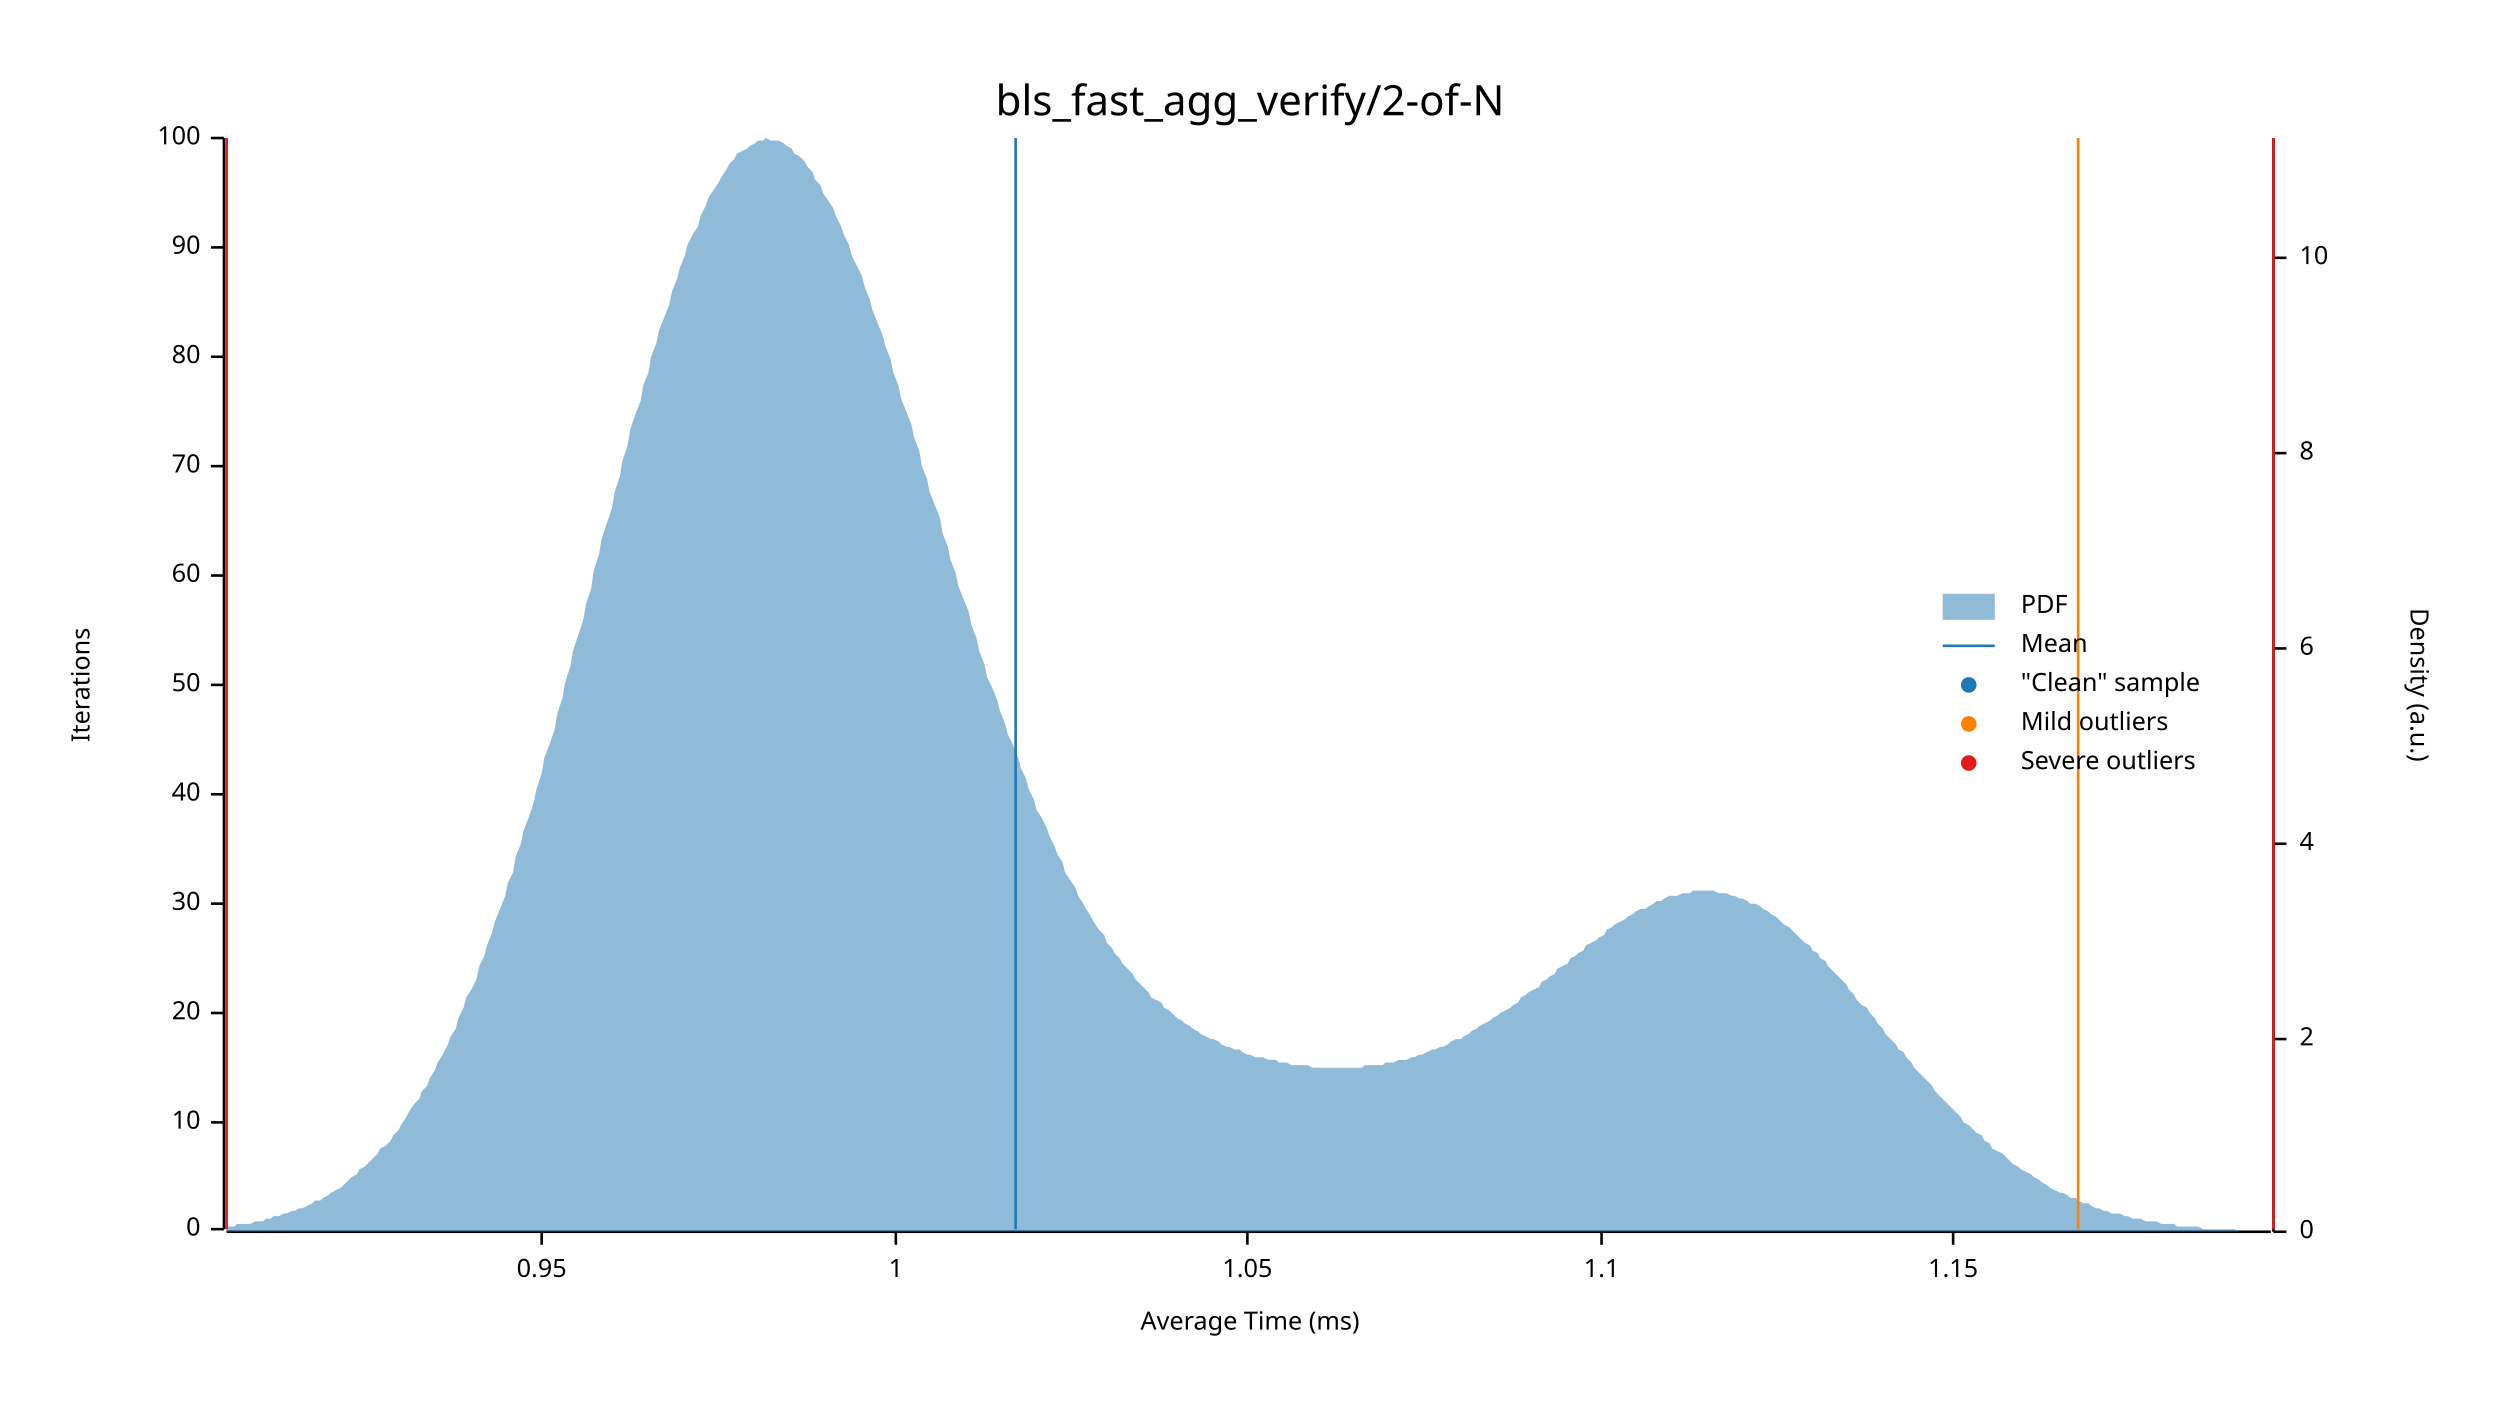
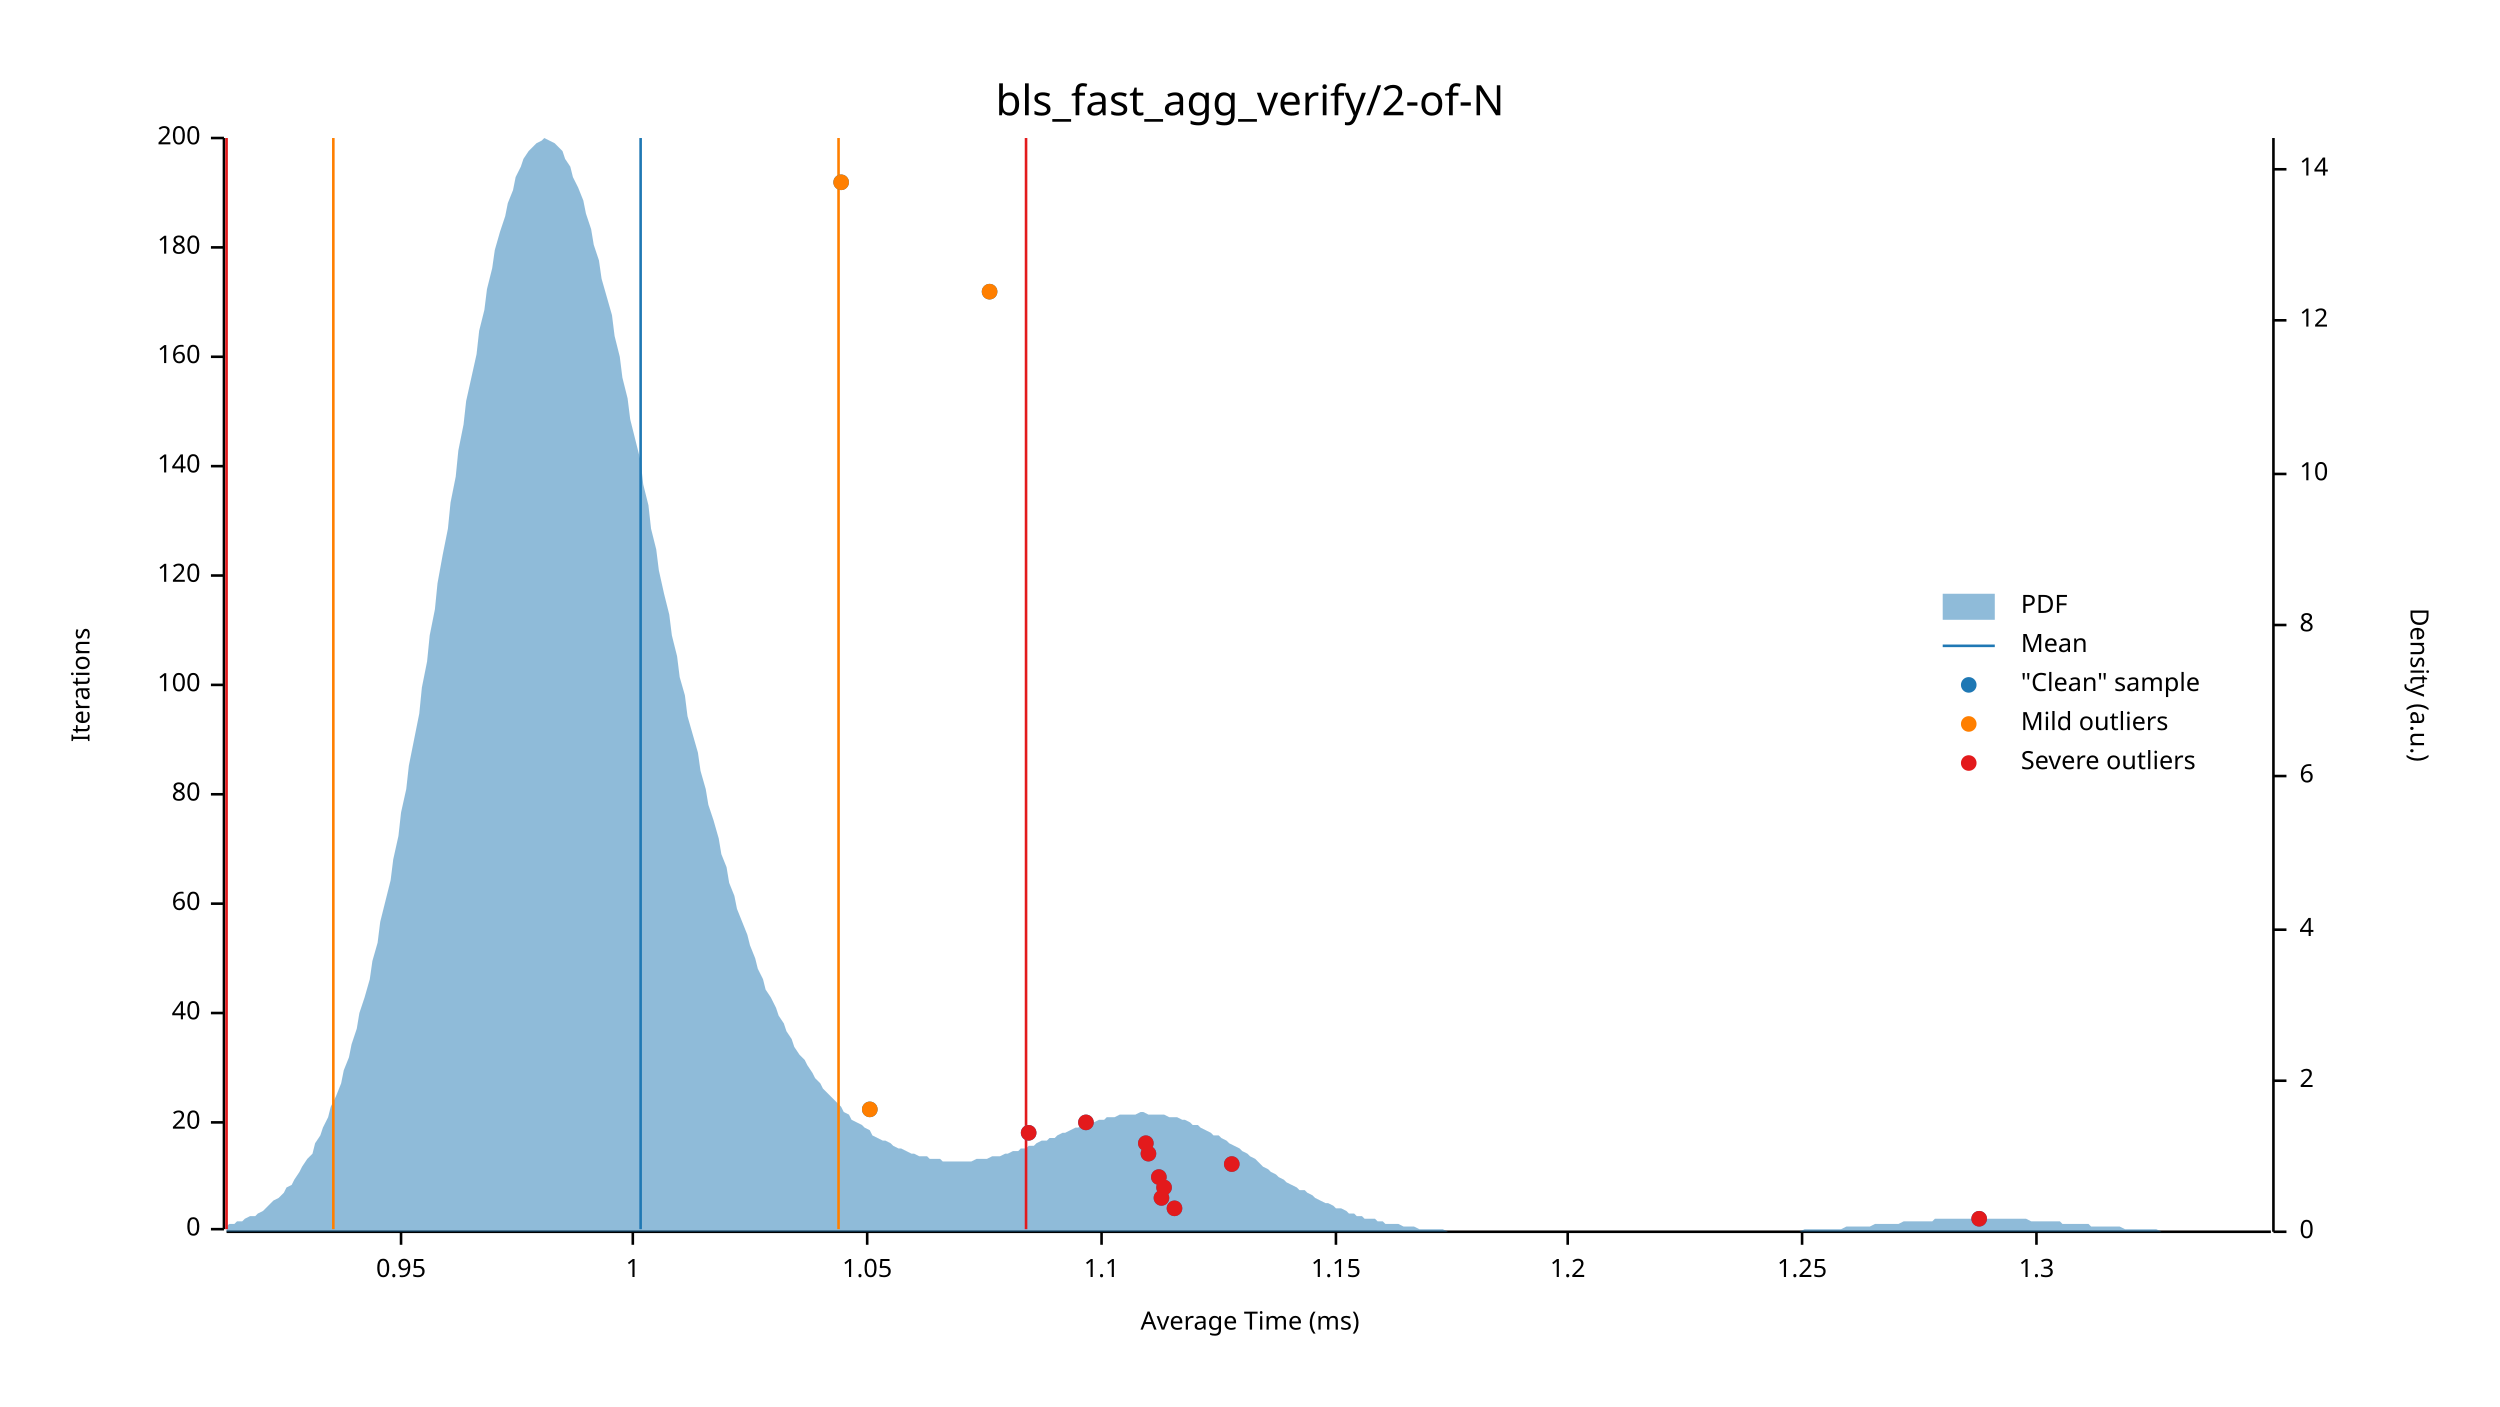
<svg xmlns="http://www.w3.org/2000/svg" width="960" height="540" viewBox="0 0 960 540">
  <text x="480" y="32" dy="0.76em" text-anchor="middle" font-family="sans-serif" font-size="16.129" opacity="1" fill="#000000">
bls_fast_agg_verify/2-of-N
</text>
  <text x="27" y="263" dy="0.76em" text-anchor="middle" font-family="sans-serif" font-size="9.677" opacity="1" fill="#000000" transform="rotate(270, 27, 263)">
Iterations
</text>
  <text x="480" y="513" dy="-0.5ex" text-anchor="middle" font-family="sans-serif" font-size="9.677" opacity="1" fill="#000000">
Average Time (ms)
</text>
  <polyline fill="none" opacity="1" stroke="#000000" stroke-width="1" points="86,53 86,472 " />
  <text x="77" y="472" dy="0.5ex" text-anchor="end" font-family="sans-serif" font-size="9.677" opacity="1" fill="#000000">
0
</text>
  <polyline fill="none" opacity="1" stroke="#000000" stroke-width="1" points="81,472 86,472 " />
  <text x="77" y="431" dy="0.5ex" text-anchor="end" font-family="sans-serif" font-size="9.677" opacity="1" fill="#000000">
- 10
+ 20
</text>
  <polyline fill="none" opacity="1" stroke="#000000" stroke-width="1" points="81,431 86,431 " />
  <text x="77" y="389" dy="0.5ex" text-anchor="end" font-family="sans-serif" font-size="9.677" opacity="1" fill="#000000">
- 20
+ 40
</text>
  <polyline fill="none" opacity="1" stroke="#000000" stroke-width="1" points="81,389 86,389 " />
  <text x="77" y="347" dy="0.5ex" text-anchor="end" font-family="sans-serif" font-size="9.677" opacity="1" fill="#000000">
- 30
+ 60
</text>
  <polyline fill="none" opacity="1" stroke="#000000" stroke-width="1" points="81,347 86,347 " />
  <text x="77" y="305" dy="0.5ex" text-anchor="end" font-family="sans-serif" font-size="9.677" opacity="1" fill="#000000">
- 40
+ 80
</text>
  <polyline fill="none" opacity="1" stroke="#000000" stroke-width="1" points="81,305 86,305 " />
  <text x="77" y="263" dy="0.5ex" text-anchor="end" font-family="sans-serif" font-size="9.677" opacity="1" fill="#000000">
- 50
+ 100
</text>
  <polyline fill="none" opacity="1" stroke="#000000" stroke-width="1" points="81,263 86,263 " />
  <text x="77" y="221" dy="0.5ex" text-anchor="end" font-family="sans-serif" font-size="9.677" opacity="1" fill="#000000">
- 60
+ 120
</text>
  <polyline fill="none" opacity="1" stroke="#000000" stroke-width="1" points="81,221 86,221 " />
  <text x="77" y="179" dy="0.5ex" text-anchor="end" font-family="sans-serif" font-size="9.677" opacity="1" fill="#000000">
- 70
+ 140
</text>
  <polyline fill="none" opacity="1" stroke="#000000" stroke-width="1" points="81,179 86,179 " />
  <text x="77" y="137" dy="0.5ex" text-anchor="end" font-family="sans-serif" font-size="9.677" opacity="1" fill="#000000">
- 80
+ 160
</text>
  <polyline fill="none" opacity="1" stroke="#000000" stroke-width="1" points="81,137 86,137 " />
  <text x="77" y="95" dy="0.5ex" text-anchor="end" font-family="sans-serif" font-size="9.677" opacity="1" fill="#000000">
- 90
+ 180
</text>
  <polyline fill="none" opacity="1" stroke="#000000" stroke-width="1" points="81,95 86,95 " />
  <text x="77" y="53" dy="0.5ex" text-anchor="end" font-family="sans-serif" font-size="9.677" opacity="1" fill="#000000">
- 100
+ 200
</text>
  <polyline fill="none" opacity="1" stroke="#000000" stroke-width="1" points="81,53 86,53 " />
  <polyline fill="none" opacity="1" stroke="#000000" stroke-width="1" points="87,473 872,473 " />
-   <text x="208" y="483" dy="0.76em" text-anchor="middle" font-family="sans-serif" font-size="9.677" opacity="1" fill="#000000">
+   <text x="154" y="483" dy="0.76em" text-anchor="middle" font-family="sans-serif" font-size="9.677" opacity="1" fill="#000000">
0.95
</text>
-   <polyline fill="none" opacity="1" stroke="#000000" stroke-width="1" points="208,473 208,478 " />
-   <text x="344" y="483" dy="0.76em" text-anchor="middle" font-family="sans-serif" font-size="9.677" opacity="1" fill="#000000">
+   <polyline fill="none" opacity="1" stroke="#000000" stroke-width="1" points="154,473 154,478 " />
+   <text x="243" y="483" dy="0.76em" text-anchor="middle" font-family="sans-serif" font-size="9.677" opacity="1" fill="#000000">
1
</text>
-   <polyline fill="none" opacity="1" stroke="#000000" stroke-width="1" points="344,473 344,478 " />
-   <text x="479" y="483" dy="0.76em" text-anchor="middle" font-family="sans-serif" font-size="9.677" opacity="1" fill="#000000">
+   <polyline fill="none" opacity="1" stroke="#000000" stroke-width="1" points="243,473 243,478 " />
+   <text x="333" y="483" dy="0.76em" text-anchor="middle" font-family="sans-serif" font-size="9.677" opacity="1" fill="#000000">
1.05
</text>
-   <polyline fill="none" opacity="1" stroke="#000000" stroke-width="1" points="479,473 479,478 " />
-   <text x="615" y="483" dy="0.76em" text-anchor="middle" font-family="sans-serif" font-size="9.677" opacity="1" fill="#000000">
+   <polyline fill="none" opacity="1" stroke="#000000" stroke-width="1" points="333,473 333,478 " />
+   <text x="423" y="483" dy="0.76em" text-anchor="middle" font-family="sans-serif" font-size="9.677" opacity="1" fill="#000000">
1.1
</text>
-   <polyline fill="none" opacity="1" stroke="#000000" stroke-width="1" points="615,473 615,478 " />
-   <text x="750" y="483" dy="0.76em" text-anchor="middle" font-family="sans-serif" font-size="9.677" opacity="1" fill="#000000">
+   <polyline fill="none" opacity="1" stroke="#000000" stroke-width="1" points="423,473 423,478 " />
+   <text x="513" y="483" dy="0.76em" text-anchor="middle" font-family="sans-serif" font-size="9.677" opacity="1" fill="#000000">
1.15
</text>
-   <polyline fill="none" opacity="1" stroke="#000000" stroke-width="1" points="750,473 750,478 " />
+   <polyline fill="none" opacity="1" stroke="#000000" stroke-width="1" points="513,473 513,478 " />
+   <text x="602" y="483" dy="0.76em" text-anchor="middle" font-family="sans-serif" font-size="9.677" opacity="1" fill="#000000">
+ 1.2
+ </text>
+   <polyline fill="none" opacity="1" stroke="#000000" stroke-width="1" points="602,473 602,478 " />
+   <text x="692" y="483" dy="0.76em" text-anchor="middle" font-family="sans-serif" font-size="9.677" opacity="1" fill="#000000">
+ 1.25
+ </text>
+   <polyline fill="none" opacity="1" stroke="#000000" stroke-width="1" points="692,473 692,478 " />
+   <text x="782" y="483" dy="0.76em" text-anchor="middle" font-family="sans-serif" font-size="9.677" opacity="1" fill="#000000">
+ 1.3
+ </text>
+   <polyline fill="none" opacity="1" stroke="#000000" stroke-width="1" points="782,473 782,478 " />
  <text x="933" y="263" dy="0.76em" text-anchor="middle" font-family="sans-serif" font-size="9.677" opacity="1" fill="#000000" transform="rotate(90, 933, 263)">
Density (a.u.)
</text>
  <polyline fill="none" opacity="1" stroke="#000000" stroke-width="1" points="873,53 873,473 " />
  <text x="883" y="473" dy="0.5ex" text-anchor="start" font-family="sans-serif" font-size="9.677" opacity="1" fill="#000000">
0
</text>
  <polyline fill="none" opacity="1" stroke="#000000" stroke-width="1" points="873,473 878,473 " />
-   <text x="883" y="399" dy="0.5ex" text-anchor="start" font-family="sans-serif" font-size="9.677" opacity="1" fill="#000000">
+   <text x="883" y="415" dy="0.5ex" text-anchor="start" font-family="sans-serif" font-size="9.677" opacity="1" fill="#000000">
2
</text>
-   <polyline fill="none" opacity="1" stroke="#000000" stroke-width="1" points="873,399 878,399 " />
-   <text x="883" y="324" dy="0.5ex" text-anchor="start" font-family="sans-serif" font-size="9.677" opacity="1" fill="#000000">
+   <polyline fill="none" opacity="1" stroke="#000000" stroke-width="1" points="873,415 878,415 " />
+   <text x="883" y="357" dy="0.5ex" text-anchor="start" font-family="sans-serif" font-size="9.677" opacity="1" fill="#000000">
4
</text>
-   <polyline fill="none" opacity="1" stroke="#000000" stroke-width="1" points="873,324 878,324 " />
-   <text x="883" y="249" dy="0.5ex" text-anchor="start" font-family="sans-serif" font-size="9.677" opacity="1" fill="#000000">
+   <polyline fill="none" opacity="1" stroke="#000000" stroke-width="1" points="873,357 878,357 " />
+   <text x="883" y="298" dy="0.5ex" text-anchor="start" font-family="sans-serif" font-size="9.677" opacity="1" fill="#000000">
6
</text>
-   <polyline fill="none" opacity="1" stroke="#000000" stroke-width="1" points="873,249 878,249 " />
-   <text x="883" y="174" dy="0.5ex" text-anchor="start" font-family="sans-serif" font-size="9.677" opacity="1" fill="#000000">
+   <polyline fill="none" opacity="1" stroke="#000000" stroke-width="1" points="873,298 878,298 " />
+   <text x="883" y="240" dy="0.5ex" text-anchor="start" font-family="sans-serif" font-size="9.677" opacity="1" fill="#000000">
8
</text>
-   <polyline fill="none" opacity="1" stroke="#000000" stroke-width="1" points="873,174 878,174 " />
-   <text x="883" y="99" dy="0.5ex" text-anchor="start" font-family="sans-serif" font-size="9.677" opacity="1" fill="#000000">
+   <polyline fill="none" opacity="1" stroke="#000000" stroke-width="1" points="873,240 878,240 " />
+   <text x="883" y="182" dy="0.5ex" text-anchor="start" font-family="sans-serif" font-size="9.677" opacity="1" fill="#000000">
10
</text>
-   <polyline fill="none" opacity="1" stroke="#000000" stroke-width="1" points="873,99 878,99 " />
-   <polygon opacity="0.5" fill="#1F78B4" points="87,471 88,471 90,471 91,470 93,470 94,470 96,470 98,469 99,469 101,469 102,468 104,468 105,467 107,467 109,466 110,466 112,465 113,465 115,464 116,464 118,463 120,462 121,461 123,461 124,460 126,459 127,458 129,457 131,456 132,455 134,453 135,452 137,451 138,449 140,448 142,446 143,445 145,443 146,441 148,440 150,438 151,436 153,434 154,432 156,429 157,427 159,424 161,422 162,419 164,417 165,414 167,411 168,408 170,405 172,401 173,398 175,395 176,391 178,387 179,383 181,380 183,376 184,371 186,367 187,363 189,358 190,354 192,349 194,344 195,339 197,335 198,329 200,324 201,319 203,314 205,308 206,303 208,297 209,291 211,286 213,280 214,274 216,268 217,262 219,256 220,250 222,244 224,238 225,232 227,226 228,219 230,213 231,207 233,201 235,195 236,189 238,183 239,177 241,171 242,165 244,159 246,154 247,148 249,143 250,137 252,132 253,127 255,122 257,117 258,112 260,107 261,103 263,98 264,94 266,90 268,87 269,83 271,79 272,76 274,73 276,70 277,68 279,65 280,63 282,61 283,59 285,58 287,57 288,56 290,55 291,54 293,54 294,53 296,54 298,54 299,54 301,55 302,56 304,57 305,59 307,60 309,62 310,64 312,66 313,69 315,71 316,74 318,77 320,80 321,83 323,87 324,90 326,94 327,98 329,102 331,106 332,110 334,115 335,119 337,124 339,129 340,133 342,138 343,143 345,148 346,153 348,158 350,163 351,168 353,173 354,179 356,184 357,189 359,194 361,199 362,205 364,210 365,215 367,220 368,225 370,230 372,235 373,240 375,245 376,250 378,255 379,260 381,264 383,269 384,273 386,278 387,282 389,286 391,291 392,295 394,299 395,303 397,307 398,311 400,314 402,318 403,321 405,325 406,328 408,331 409,335 411,338 413,341 414,344 416,347 417,349 419,352 420,354 422,357 424,359 425,362 427,364 428,366 430,368 431,370 433,372 435,374 436,376 438,378 439,379 441,381 442,383 444,384 446,385 447,387 449,388 450,389 452,391 454,392 455,393 457,394 458,395 460,396 461,397 463,398 465,399 466,399 468,400 469,401 471,402 472,402 474,403 476,403 477,404 479,405 480,405 482,406 483,406 485,406 487,407 488,407 490,407 491,408 493,408 494,408 496,409 498,409 499,409 501,409 502,409 504,410 505,410 507,410 509,410 510,410 512,410 513,410 515,410 517,410 518,410 520,410 521,410 523,410 524,409 526,409 528,409 529,409 531,409 532,408 534,408 535,408 537,407 539,407 540,407 542,406 543,406 545,405 546,405 548,404 550,403 551,403 553,402 554,402 556,401 557,400 559,399 561,399 562,398 564,397 565,396 567,395 568,394 570,393 572,392 573,391 575,390 576,389 578,388 580,387 581,386 583,385 584,383 586,382 587,381 589,380 591,379 592,377 594,376 595,375 597,374 598,372 600,371 602,370 603,368 605,367 606,366 608,365 609,363 611,362 613,361 614,360 616,359 617,357 619,356 620,355 622,354 624,353 625,352 627,351 628,350 630,349 632,349 633,348 635,347 636,346 638,346 639,345 641,344 643,344 644,344 646,343 647,343 649,343 650,342 652,342 654,342 655,342 657,342 658,342 660,343 661,343 663,343 665,344 666,344 668,345 669,345 671,346 672,347 674,347 676,348 677,349 679,350 680,351 682,352 683,353 685,355 687,356 688,357 690,359 691,360 693,362 695,363 696,365 698,366 699,368 701,369 702,371 704,373 706,375 707,376 709,378 710,380 712,382 713,384 715,386 717,387 718,389 720,391 721,393 723,395 724,397 726,399 728,401 729,403 731,404 732,406 734,408 735,410 737,412 739,414 740,415 742,417 743,419 745,421 746,422 748,424 750,426 751,427 753,429 754,431 756,432 758,434 759,435 761,436 762,438 764,439 765,441 767,442 769,443 770,444 772,446 773,447 775,448 776,449 778,450 780,451 781,452 783,453 784,454 786,455 787,456 789,457 791,458 792,458 794,459 795,460 797,460 798,461 800,462 802,462 803,463 805,464 806,464 808,465 809,465 811,466 813,466 814,466 816,467 817,467 819,468 821,468 822,468 824,469 825,469 827,469 828,469 830,470 832,470 833,470 835,470 836,471 838,471 839,471 841,471 843,471 844,471 846,472 847,472 849,472 850,472 852,472 854,472 855,472 857,472 858,472 860,473 861,473 863,473 865,473 866,473 868,473 869,473 871,473 873,473 873,473 87,473 " />
-   <polyline fill="none" opacity="1" stroke="#1F78B4" stroke-width="1" points="390,472 390,53 " />
-   <polyline fill="none" opacity="1" stroke="#FF7F00" stroke-width="1" points="87,472 87,53 " />
-   <polyline fill="none" opacity="1" stroke="#FF7F00" stroke-width="1" points="798,472 798,53 " />
+   <polyline fill="none" opacity="1" stroke="#000000" stroke-width="1" points="873,182 878,182 " />
+   <text x="883" y="123" dy="0.5ex" text-anchor="start" font-family="sans-serif" font-size="9.677" opacity="1" fill="#000000">
+ 12
+ </text>
+   <polyline fill="none" opacity="1" stroke="#000000" stroke-width="1" points="873,123 878,123 " />
+   <text x="883" y="65" dy="0.5ex" text-anchor="start" font-family="sans-serif" font-size="9.677" opacity="1" fill="#000000">
+ 14
+ </text>
+   <polyline fill="none" opacity="1" stroke="#000000" stroke-width="1" points="873,65 878,65 " />
+   <polygon opacity="0.5" fill="#1F78B4" points="87,471 88,470 90,470 91,469 93,469 94,468 96,467 98,467 99,466 101,465 102,464 104,462 105,461 107,460 109,458 110,456 112,455 113,453 115,450 116,448 118,445 120,443 121,439 123,436 124,433 126,429 127,425 129,421 131,416 132,411 134,406 135,401 137,395 138,389 140,383 142,376 143,369 145,362 146,354 148,346 150,338 151,330 153,321 154,312 156,303 157,294 159,284 161,274 162,264 164,254 165,244 167,234 168,224 170,213 172,203 173,193 175,183 176,173 178,163 179,154 181,145 183,136 184,127 186,119 187,111 189,103 190,96 192,89 194,83 195,78 197,73 198,68 200,64 201,61 203,58 205,56 206,55 208,54 209,53 211,54 213,55 214,56 216,58 217,61 219,64 220,68 222,72 224,77 225,82 227,88 228,94 230,100 231,107 233,114 235,121 236,129 238,137 239,145 241,153 242,161 244,169 246,177 247,186 249,194 250,203 252,211 253,219 255,228 257,236 258,244 260,252 261,260 263,267 264,275 266,282 268,289 269,296 271,303 272,309 274,315 276,322 277,328 279,333 280,339 282,344 283,349 285,354 287,359 288,363 290,368 291,372 293,376 294,380 296,383 298,387 299,390 301,393 302,396 304,399 305,402 307,405 309,407 310,409 312,412 313,414 315,416 316,418 318,420 320,422 321,423 323,425 324,427 326,428 327,430 329,431 331,432 332,433 334,434 335,436 337,437 339,438 340,438 342,439 343,440 345,441 346,441 348,442 350,443 351,443 353,444 354,444 356,444 357,445 359,445 361,445 362,446 364,446 365,446 367,446 368,446 370,446 372,446 373,446 375,445 376,445 378,445 379,445 381,444 383,444 384,444 386,443 387,443 389,442 391,442 392,441 394,441 395,440 397,440 398,439 400,438 402,438 403,437 405,437 406,436 408,435 409,435 411,434 413,433 414,433 416,432 417,432 419,431 420,431 422,430 424,430 425,429 427,429 428,429 430,428 431,428 433,428 435,428 436,428 438,427 439,427 441,428 442,428 444,428 446,428 447,428 449,429 450,429 452,429 454,430 455,430 457,431 458,432 460,432 461,433 463,434 465,435 466,436 468,436 469,437 471,438 472,439 474,440 476,441 477,442 479,443 480,444 482,445 483,446 485,448 487,449 488,450 490,451 491,452 493,453 494,454 496,455 498,456 499,457 501,457 502,458 504,459 505,460 507,461 509,462 510,462 512,463 513,464 515,464 517,465 518,466 520,466 521,467 523,467 524,468 526,468 528,468 529,469 531,469 532,470 534,470 535,470 537,470 539,471 540,471 542,471 543,471 545,472 546,472 548,472 550,472 551,472 553,472 554,472 556,473 557,473 559,473 561,473 562,473 564,473 565,473 567,473 568,473 570,473 572,473 573,473 575,473 576,473 578,473 580,473 581,473 583,473 584,473 586,473 587,473 589,473 591,473 592,473 594,473 595,473 597,473 598,473 600,473 602,473 603,473 605,473 606,473 608,473 609,473 611,473 613,473 614,473 616,473 617,473 619,473 620,473 622,473 624,473 625,473 627,473 628,473 630,473 632,473 633,473 635,473 636,473 638,473 639,473 641,473 643,473 644,473 646,473 647,473 649,473 650,473 652,473 654,473 655,473 657,473 658,473 660,473 661,473 663,473 665,473 666,473 668,473 669,473 671,473 672,473 674,473 676,473 677,473 679,473 680,473 682,473 683,473 685,473 687,473 688,473 690,473 691,473 693,472 695,472 696,472 698,472 699,472 701,472 702,472 704,472 706,472 707,472 709,471 710,471 712,471 713,471 715,471 717,471 718,471 720,470 721,470 723,470 724,470 726,470 728,470 729,470 731,469 732,469 734,469 735,469 737,469 739,469 740,469 742,469 743,468 745,468 746,468 748,468 750,468 751,468 753,468 754,468 756,468 758,468 759,468 761,468 762,468 764,468 765,468 767,468 769,468 770,468 772,468 773,468 775,468 776,468 778,468 780,469 781,469 783,469 784,469 786,469 787,469 789,469 791,469 792,470 794,470 795,470 797,470 798,470 800,470 802,470 803,471 805,471 806,471 808,471 809,471 811,471 813,471 814,471 816,472 817,472 819,472 821,472 822,472 824,472 825,472 827,472 828,472 830,473 832,473 833,473 835,473 836,473 838,473 839,473 841,473 843,473 844,473 846,473 847,473 849,473 850,473 852,473 854,473 855,473 857,473 858,473 860,473 861,473 863,473 865,473 866,473 868,473 869,473 871,473 873,473 873,473 87,473 " />
+   <polyline fill="none" opacity="1" stroke="#1F78B4" stroke-width="1" points="246,472 246,53 " />
+   <polyline fill="none" opacity="1" stroke="#FF7F00" stroke-width="1" points="128,472 128,53 " />
+   <polyline fill="none" opacity="1" stroke="#FF7F00" stroke-width="1" points="322,472 322,53 " />
  <polyline fill="none" opacity="1" stroke="#E31A1C" stroke-width="1" points="87,472 87,53 " />
-   <polyline fill="none" opacity="1" stroke="#E31A1C" stroke-width="1" points="873,472 873,53 " />
+   <polyline fill="none" opacity="1" stroke="#E31A1C" stroke-width="1" points="394,472 394,53 " />
+   <circle cx="760" cy="468" r="3" opacity="1" fill="#1F78B4" stroke="none" stroke-width="1" />
+   <circle cx="451" cy="464" r="3" opacity="1" fill="#1F78B4" stroke="none" stroke-width="1" />
+   <circle cx="446" cy="460" r="3" opacity="1" fill="#1F78B4" stroke="none" stroke-width="1" />
+   <circle cx="447" cy="456" r="3" opacity="1" fill="#1F78B4" stroke="none" stroke-width="1" />
+   <circle cx="445" cy="452" r="3" opacity="1" fill="#1F78B4" stroke="none" stroke-width="1" />
+   <circle cx="473" cy="447" r="3" opacity="1" fill="#1F78B4" stroke="none" stroke-width="1" />
+   <circle cx="441" cy="443" r="3" opacity="1" fill="#1F78B4" stroke="none" stroke-width="1" />
+   <circle cx="440" cy="439" r="3" opacity="1" fill="#1F78B4" stroke="none" stroke-width="1" />
+   <circle cx="395" cy="435" r="3" opacity="1" fill="#1F78B4" stroke="none" stroke-width="1" />
+   <circle cx="417" cy="431" r="3" opacity="1" fill="#1F78B4" stroke="none" stroke-width="1" />
+   <circle cx="334" cy="426" r="3" opacity="1" fill="#1F78B4" stroke="none" stroke-width="1" />
+   <circle cx="380" cy="112" r="3" opacity="1" fill="#1F78B4" stroke="none" stroke-width="1" />
+   <circle cx="323" cy="70" r="3" opacity="1" fill="#1F78B4" stroke="none" stroke-width="1" />
+   <circle cx="334" cy="426" r="3" opacity="1" fill="#FF7F00" stroke="none" stroke-width="1" />
+   <circle cx="380" cy="112" r="3" opacity="1" fill="#FF7F00" stroke="none" stroke-width="1" />
+   <circle cx="323" cy="70" r="3" opacity="1" fill="#FF7F00" stroke="none" stroke-width="1" />
+   <circle cx="760" cy="468" r="3" opacity="1" fill="#E31A1C" stroke="none" stroke-width="1" />
+   <circle cx="451" cy="464" r="3" opacity="1" fill="#E31A1C" stroke="none" stroke-width="1" />
+   <circle cx="446" cy="460" r="3" opacity="1" fill="#E31A1C" stroke="none" stroke-width="1" />
+   <circle cx="447" cy="456" r="3" opacity="1" fill="#E31A1C" stroke="none" stroke-width="1" />
+   <circle cx="445" cy="452" r="3" opacity="1" fill="#E31A1C" stroke="none" stroke-width="1" />
+   <circle cx="473" cy="447" r="3" opacity="1" fill="#E31A1C" stroke="none" stroke-width="1" />
+   <circle cx="441" cy="443" r="3" opacity="1" fill="#E31A1C" stroke="none" stroke-width="1" />
+   <circle cx="440" cy="439" r="3" opacity="1" fill="#E31A1C" stroke="none" stroke-width="1" />
+   <circle cx="395" cy="435" r="3" opacity="1" fill="#E31A1C" stroke="none" stroke-width="1" />
+   <circle cx="417" cy="431" r="3" opacity="1" fill="#E31A1C" stroke="none" stroke-width="1" />
  <text x="776" y="228" dy="0.76em" text-anchor="start" font-family="sans-serif" font-size="9.677" opacity="1" fill="#000000">
PDF
</text>
  <text x="776" y="243" dy="0.76em" text-anchor="start" font-family="sans-serif" font-size="9.677" opacity="1" fill="#000000">
Mean
</text>
  <text x="776" y="258" dy="0.76em" text-anchor="start" font-family="sans-serif" font-size="9.677" opacity="1" fill="#000000">
"Clean" sample
</text>
  <text x="776" y="273" dy="0.76em" text-anchor="start" font-family="sans-serif" font-size="9.677" opacity="1" fill="#000000">
Mild outliers
</text>
  <text x="776" y="288" dy="0.76em" text-anchor="start" font-family="sans-serif" font-size="9.677" opacity="1" fill="#000000">
Severe outliers
</text>
  <rect x="746" y="228" width="20" height="10" opacity="0.5" fill="#1F78B4" stroke="none" />
  <polyline fill="none" opacity="1" stroke="#1F78B4" stroke-width="1" points="746,248 766,248 " />
  <circle cx="756" cy="263" r="3" opacity="1" fill="#1F78B4" stroke="none" stroke-width="1" />
  <circle cx="756" cy="278" r="3" opacity="1" fill="#FF7F00" stroke="none" stroke-width="1" />
  <circle cx="756" cy="293" r="3" opacity="1" fill="#E31A1C" stroke="none" stroke-width="1" />
</svg>
